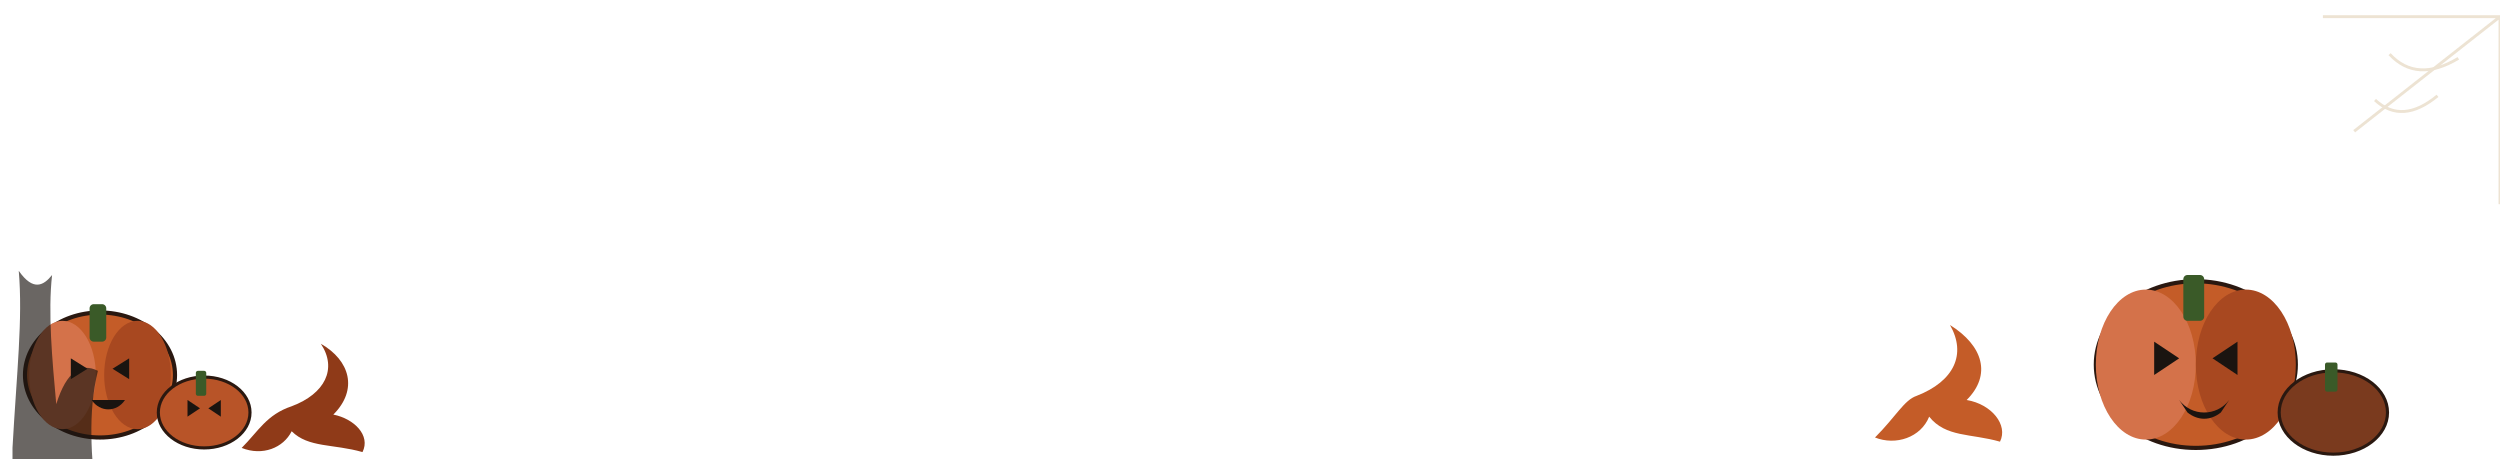
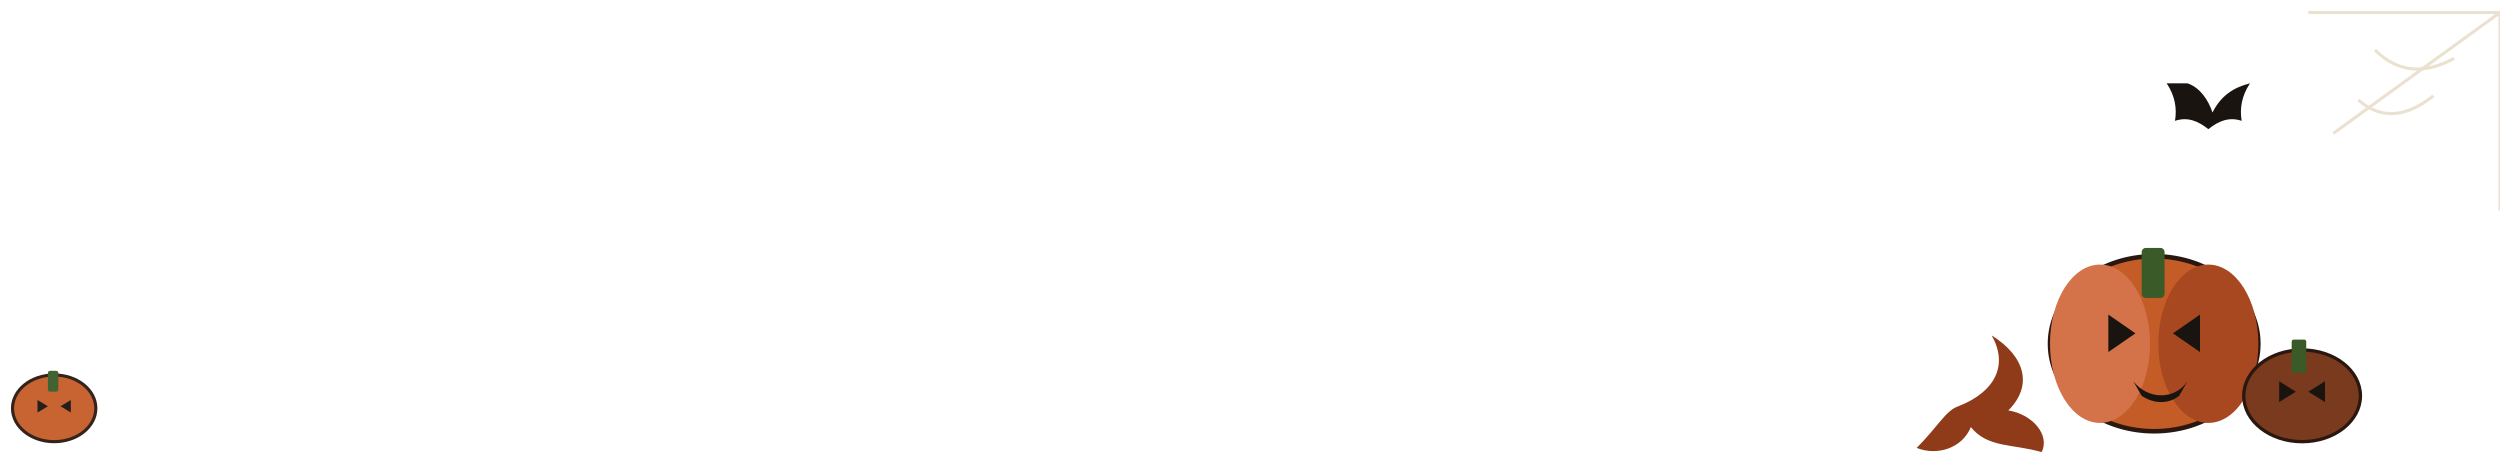
<svg xmlns="http://www.w3.org/2000/svg" viewBox="0 0 1200 220" fill="none" aria-hidden="true">
-   <g transform="translate(8,130)">
-     <ellipse cx="40" cy="50" rx="36" ry="30" fill="#c45c28" stroke="#2a1810" stroke-width="2" />
-     <ellipse cx="22" cy="50" rx="16" ry="26" fill="#d4724a" />
-     <ellipse cx="58" cy="50" rx="16" ry="26" fill="#a84820" />
-     <rect x="35" y="16" width="8" height="18" rx="2" fill="#3a5a28" />
-     <path fill="#1a1410" d="M26 42l8 5-8 5zm28 0l-8 5 8 5zM36 62c4 6 12 6 16 0" />
-     <ellipse cx="90" cy="68" rx="22" ry="17" fill="#b85428" stroke="#2a1810" stroke-width="1.5" />
-     <rect x="86" y="48" width="5" height="12" rx="1" fill="#3a5a28" />
-     <path fill="#1a1410" d="M82 62l6 4-6 4zm16 0l-6 4 6 4z" />
+   <g transform="translate(4,168)" opacity="0.95">
+     <ellipse cx="22" cy="28" rx="20" ry="16" fill="#c45c28" stroke="#2a1810" stroke-width="1.5" />
+     <rect x="19" y="10" width="5" height="10" rx="1" fill="#3a5a28" />
+     <path fill="#1a1410" d="M14 24l5 3-5 3zm16 0l-5 3 5 3z" />
  </g>
-   <g transform="translate(1000,120)">
-     <ellipse cx="54" cy="55" rx="48" ry="40" fill="#c45c28" stroke="#2a1810" stroke-width="2" />
-     <ellipse cx="30" cy="55" rx="24" ry="36" fill="#d4724a" />
-     <ellipse cx="78" cy="55" rx="24" ry="36" fill="#a84820" />
-     <rect x="48" y="12" width="10" height="22" rx="2" fill="#3a5a28" />
-     <path fill="#1a1410" d="M34 44l12 8-12 8zm40 0l-12 8 12 8z" />
-     <path fill="#1a1410" d="M46 72c6 8 18 8 24 0l-4 6c-5 4-11 4-16 0z" />
-     <ellipse cx="120" cy="78" rx="26" ry="20" fill="#7a3a1e" stroke="#2a1810" stroke-width="1.5" />
-     <rect x="116" y="54" width="6" height="14" rx="1" fill="#3a5a28" />
+   <g transform="translate(980,105)">
+     <ellipse cx="54" cy="60" rx="50" ry="42" fill="#c45c28" stroke="#2a1810" stroke-width="2.2" />
+     <ellipse cx="28" cy="60" rx="24" ry="38" fill="#d4724a" />
+     <ellipse cx="80" cy="60" rx="24" ry="38" fill="#a84820" />
+     <rect x="48" y="14" width="11" height="24" rx="2" fill="#3a5a28" />
+     <path fill="#1a1410" d="M32 46l13 9-13 9zm44 0l-13 9 13 9z" />
+     <path fill="#1a1410" d="M44 78c7 9 20 9 26 0l-4 7c-5 4-12 4-18 0z" />
+     <ellipse cx="125" cy="85" rx="28" ry="22" fill="#7a3a1e" stroke="#2a1810" stroke-width="1.6" />
+     <rect x="120" y="58" width="7" height="16" rx="1" fill="#3a5a28" />
+     <path fill="#1a1410" d="M114 78l8 5-8 5zm22 0l-8 5 8 5z" />
  </g>
-   <path fill="#8f3a18" d="M140 195c16-6 22-18 14-30 14 8 18 22 6 34 10 2 18 10 14 18-14-4-26-2-34-10-4 8-14 12-24 8 8-8 12-16 24-20z" />
-   <path fill="#c45c28" d="M920 190c18-7 24-20 16-34 16 10 20 24 8 36 12 2 20 12 16 20-14-4-26-2-34-12-4 10-16 14-26 10 10-10 14-18 20-20z" />
-   <g stroke="#e8dcc8" stroke-width="1.4" opacity="0.8" transform="translate(1085,8)">
-     <path d="M115 0 L30 0 M115 0 L115 90 M115 0 L45 55" />
-     <path d="M95 20 Q75 32 62 18 M85 38 Q68 52 55 40" />
+   <path fill="#8f3a18" d="M940 195c18-7 24-20 16-34 16 10 20 24 8 36 12 2 20 12 16 20-14-4-26-2-34-12-4 10-16 14-26 10 10-10 14-18 20-20z" />
+   <g stroke="#e8dcc8" stroke-width="1.5" opacity="0.85" transform="translate(1080,6)">
+     <path d="M120 0 L28 0 M120 0 L120 95 M120 0 L40 58" />
+     <path d="M98 22 Q76 34 60 18 M88 40 Q68 56 52 42" />
  </g>
-   <path fill="#1a1410" opacity="0.65" d="M6 215c2-36 5-62 3-85 7 10 12 7 16 2-2 18 0 40 2 62 5-16 12-20 20-16-5 20-3 42-1 62H6z" />
+   <path fill="#1a1410" d="M1050 40c6 2 10 8 12 14 4-8 10-12 18-14-4 6-5 12-4 18-6-2-11 0-16 4-5-4-10-6-16-4 1-6 0-12-4-18z" />
</svg>
